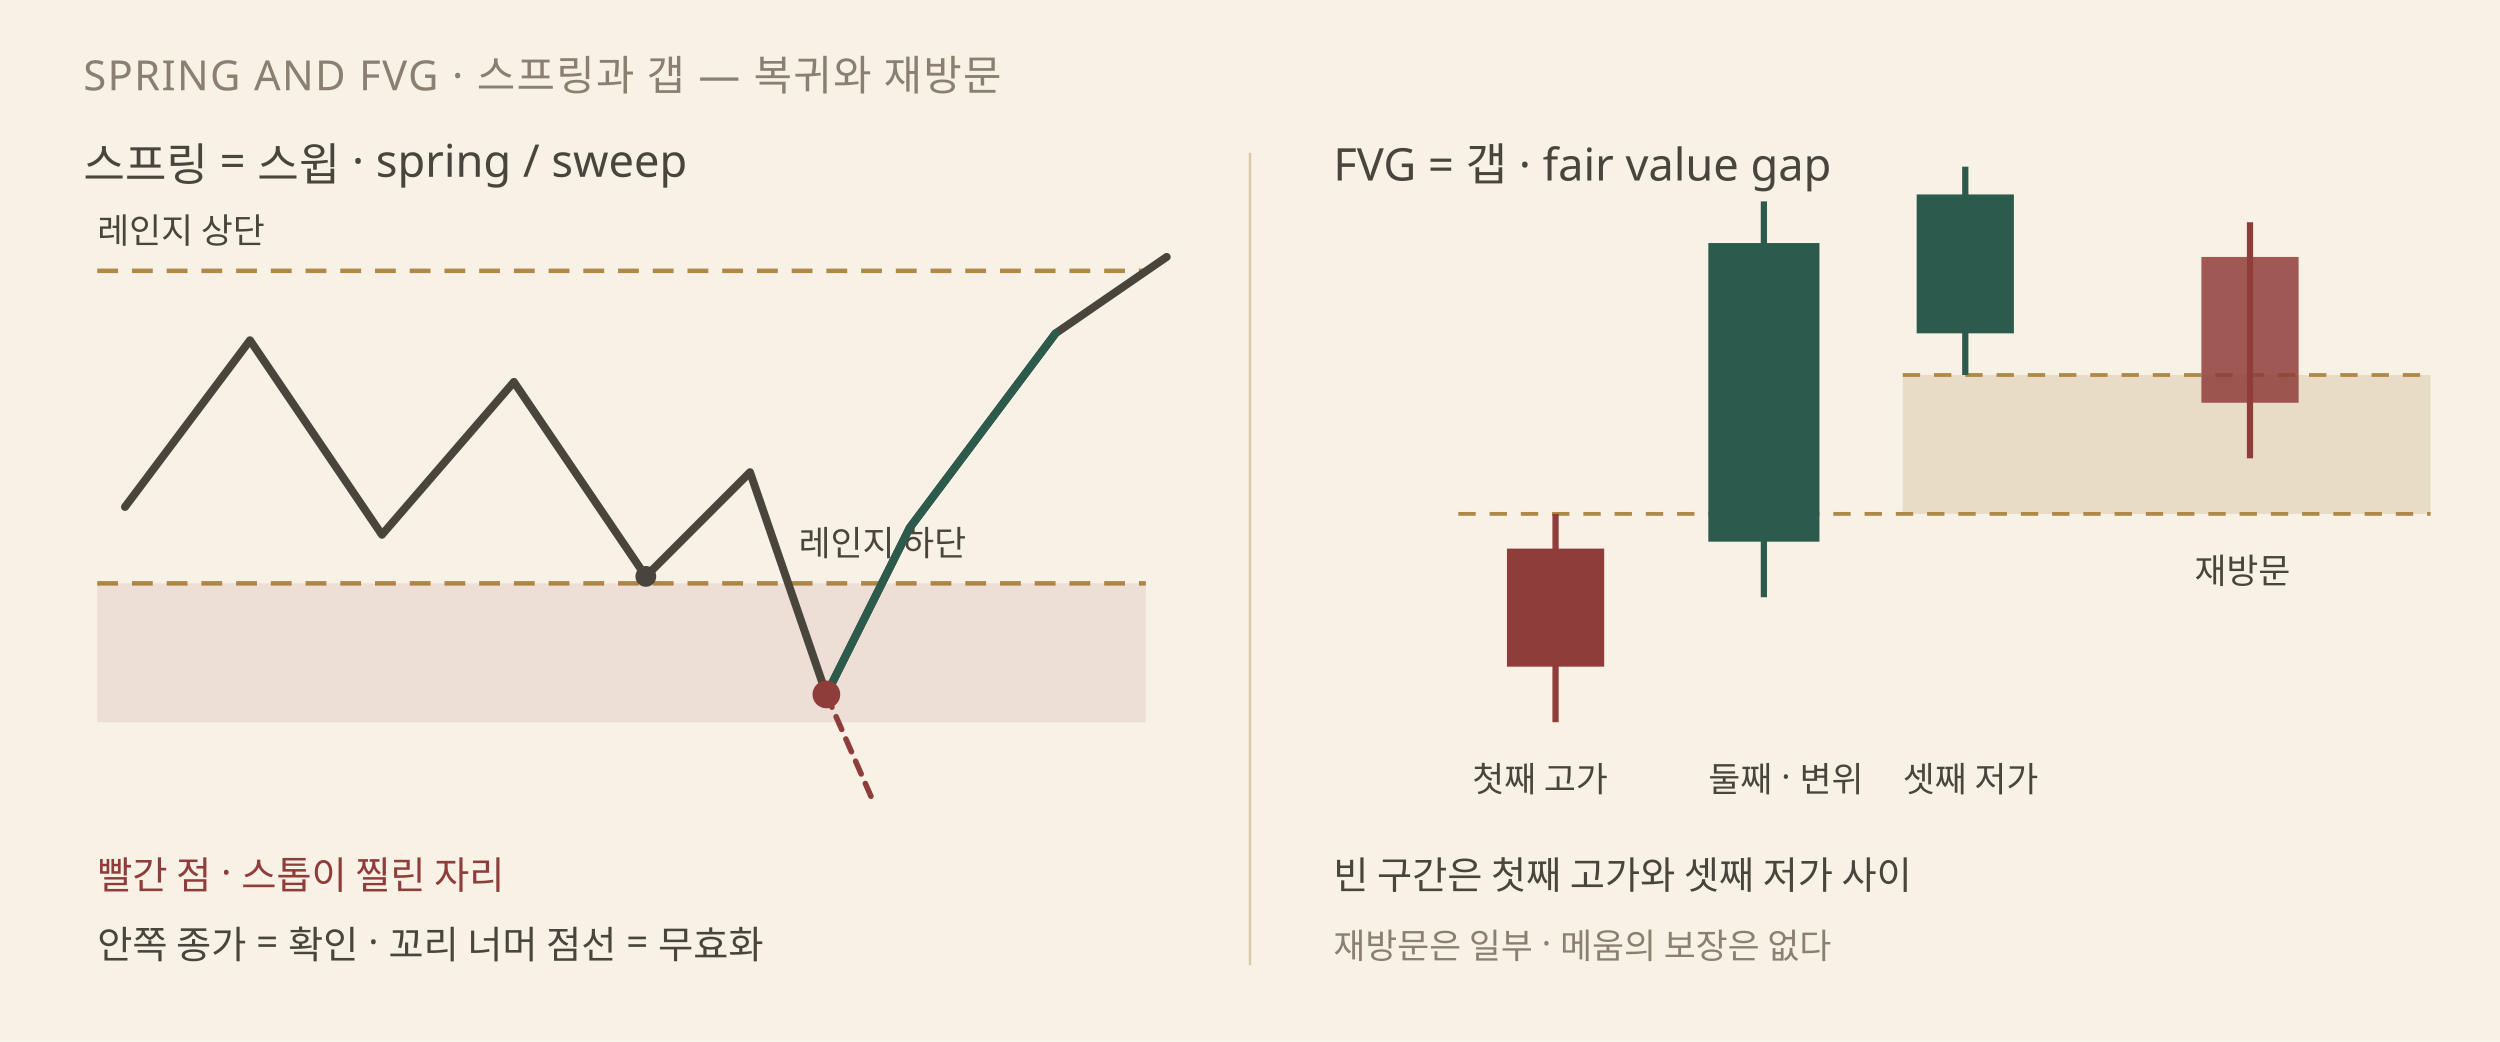
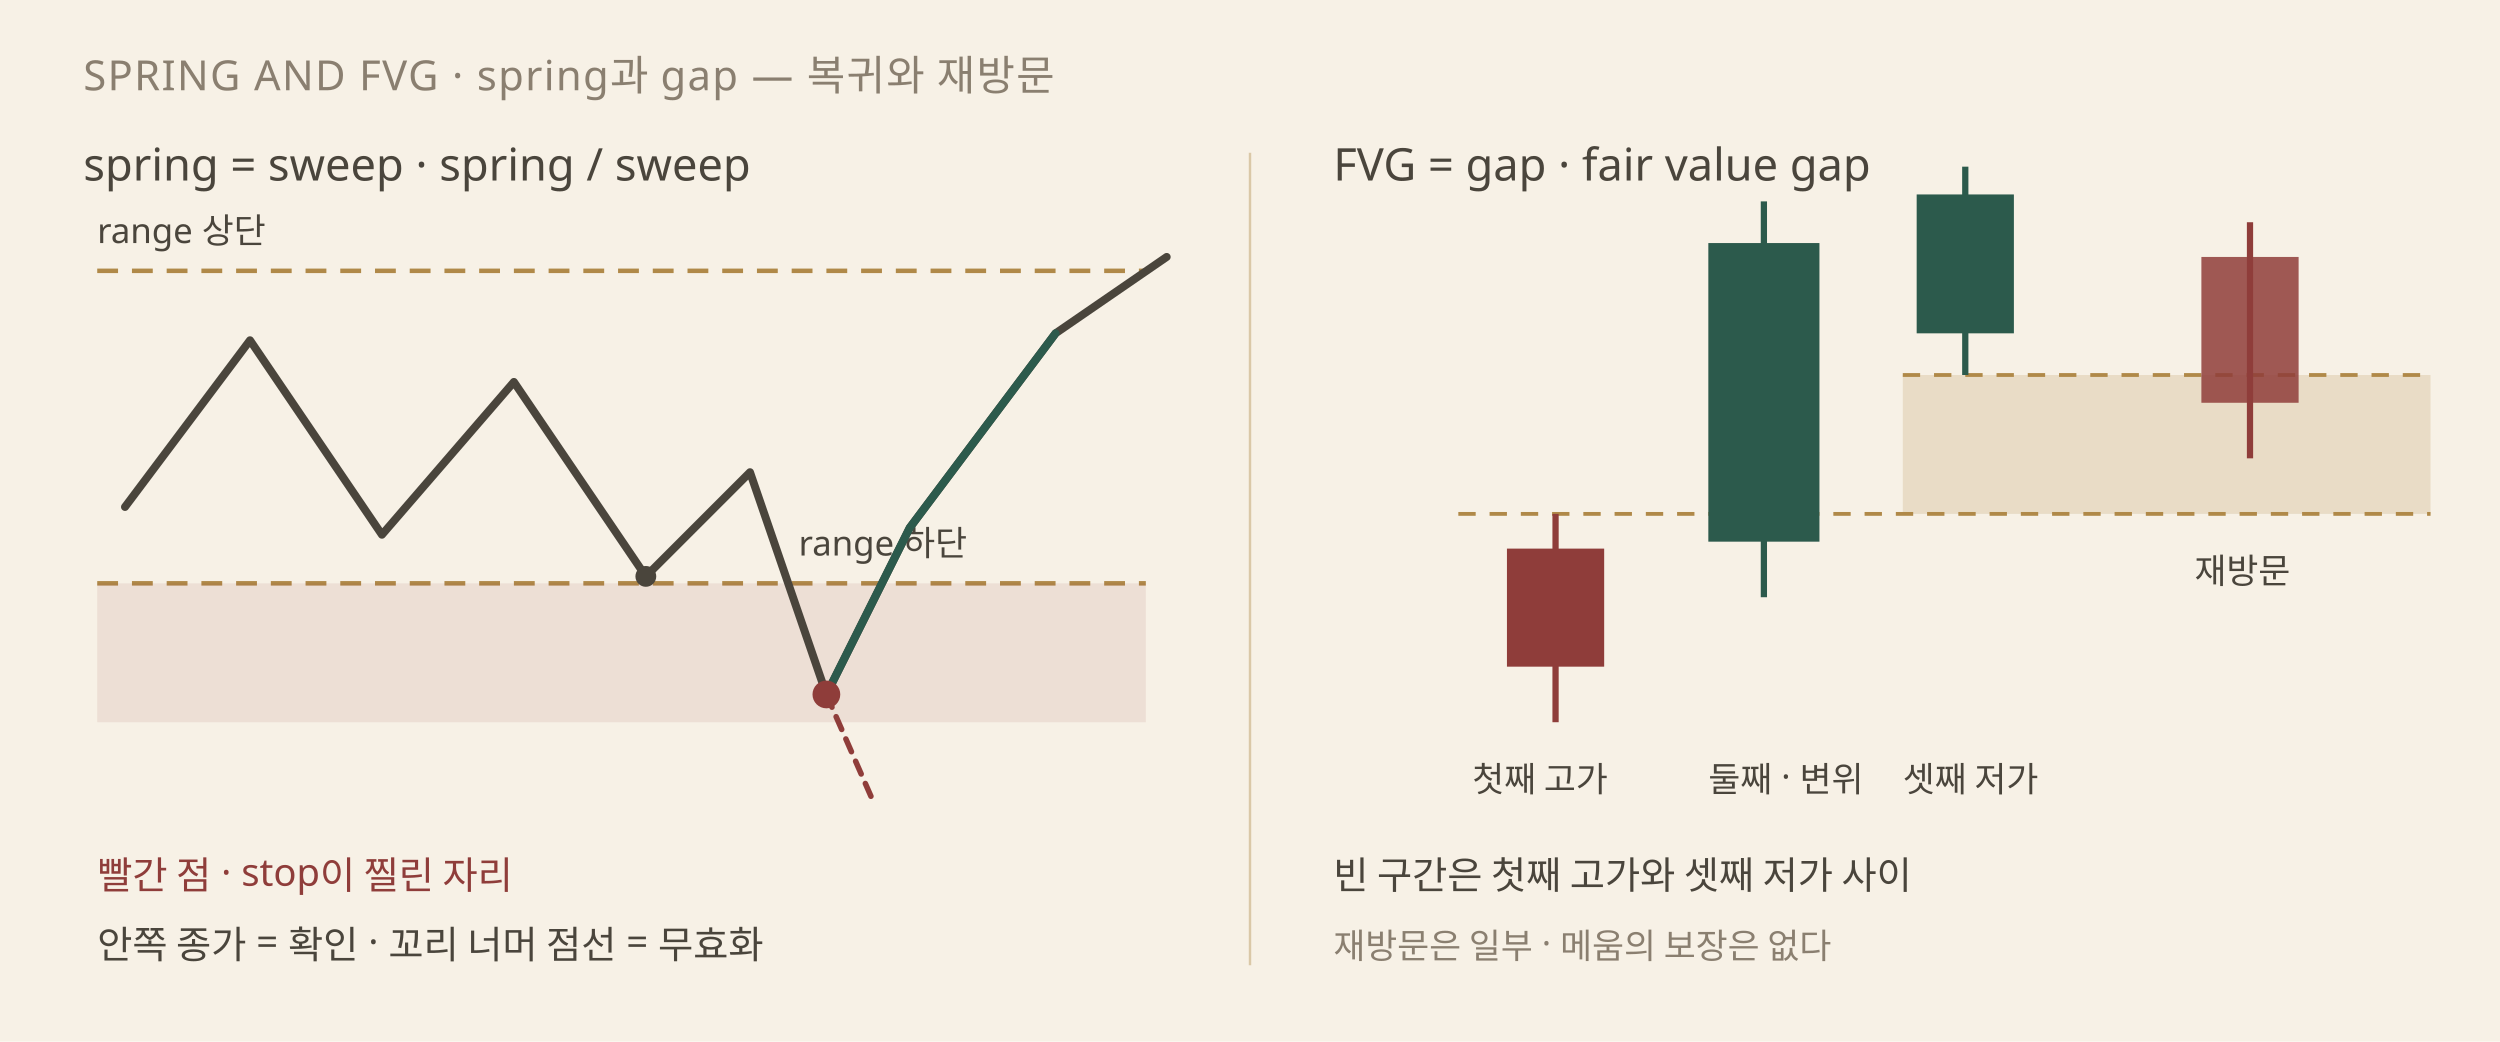
<svg xmlns="http://www.w3.org/2000/svg" viewBox="0 0 720 300" font-family="IBM Plex Sans KR, sans-serif">
  <rect width="720" height="300" fill="#f7f1e6" />
-   <text x="24" y="26" font-size="12" fill="#8a7f70" letter-spacing="0.4">SPRING AND FVG · 스프링과 갭 — 복귀와 재방문</text>
+   <text x="24" y="26" font-size="12" fill="#8a7f70" letter-spacing="0.4">SPRING AND FVG · spring과 gap — 복귀와 재방문</text>
  <line x1="360" y1="44" x2="360" y2="278" stroke="#b08948" stroke-width="0.7" opacity="0.4" />
-   <text x="24" y="52" fill="#4a453c" font-size="13">스프링 = 스윕 · spring / sweep</text>
+   <text x="24" y="52" fill="#4a453c" font-size="13">spring = sweep · spring / sweep</text>
  <line x1="28" y1="78" x2="330" y2="78" stroke="#b08948" stroke-width="1.3" stroke-dasharray="6 4" />
  <line x1="28" y1="168" x2="330" y2="168" stroke="#b08948" stroke-width="1.3" stroke-dasharray="6 4" />
-   <text x="28" y="70" fill="#4a453c" font-size="10">레인지 상단</text>
-   <text x="230" y="160" fill="#4a453c" font-size="10">레인지 하단</text>
+   <text x="28" y="70" fill="#4a453c" font-size="10">range 상단</text>
+   <text x="230" y="160" fill="#4a453c" font-size="10">range 하단</text>
  <rect x="28" y="168" width="302" height="40" fill="#8f3d3a" opacity="0.1" />
  <path d="M36 146 L72 98 L110 154 L148 110 L186 166 L216 136 L238 200 L262 152 L304 96 L336 74" fill="none" stroke="#4a453c" stroke-width="2.3" stroke-linejoin="round" stroke-linecap="round" />
  <path d="M238 200 L262 152 L304 96" fill="none" stroke="#2c5a4c" stroke-width="2.3" stroke-linejoin="round" stroke-linecap="round" />
  <path d="M238 200 L252 232" fill="none" stroke="#8f3d3a" stroke-width="1.6" stroke-dasharray="4 3" stroke-linecap="round" />
  <circle cx="186" cy="166" r="3" fill="#4a453c" />
  <circle cx="238" cy="200" r="4" fill="#8f3d3a" />
-   <text x="28" y="256" fill="#8f3d3a" font-size="11">빨간 점 · 스톱이 찔린 자리</text>
+   <text x="28" y="256" fill="#8f3d3a" font-size="11">빨간 점 · stop이 찔린 자리</text>
  <text x="28" y="276" fill="#4a453c" font-size="11">안쪽 종가 = 확인 · 꼬리 너머 점선 = 무효화</text>
-   <text x="384" y="52" fill="#4a453c" font-size="13">FVG = 갭 · fair value gap</text>
+   <text x="384" y="52" fill="#4a453c" font-size="13">FVG = gap · fair value gap</text>
  <rect x="548" y="108" width="152" height="40" fill="#b08948" opacity="0.2" />
  <line x1="420" y1="148" x2="700" y2="148" stroke="#b08948" stroke-width="1.1" stroke-dasharray="5 4" />
  <line x1="548" y1="108" x2="700" y2="108" stroke="#b08948" stroke-width="1.1" stroke-dasharray="5 4" />
  <line x1="448" y1="148" x2="448" y2="208" stroke="#8f3d3a" stroke-width="1.8" />
  <rect x="434" y="158" width="28" height="34" fill="#8f3d3a" />
  <line x1="508" y1="58" x2="508" y2="172" stroke="#2c5a4c" stroke-width="1.8" />
  <rect x="492" y="70" width="32" height="86" fill="#2c5a4c" />
  <line x1="566" y1="48" x2="566" y2="108" stroke="#2c5a4c" stroke-width="1.8" />
  <rect x="552" y="56" width="28" height="40" fill="#2c5a4c" />
  <line x1="648" y1="64" x2="648" y2="132" stroke="#8f3d3a" stroke-width="1.8" />
  <rect x="634" y="74" width="28" height="42" fill="#8f3d3a" opacity="0.85" />
  <text x="424" y="228" fill="#4a453c" font-size="10">첫째 고가</text>
  <text x="492" y="228" fill="#4a453c" font-size="10">둘째 · 변위</text>
  <text x="548" y="228" fill="#4a453c" font-size="10">셋째 저가</text>
  <text x="632" y="168" fill="#4a453c" font-size="10">재방문</text>
  <text x="384" y="256" fill="#4a453c" font-size="11">빈 구간은 첫째 고가와 셋째 저가 사이</text>
  <text x="384" y="276" fill="#8a7f70" font-size="10">재방문은 일부 · 메움의 보장은 없다</text>
</svg>
